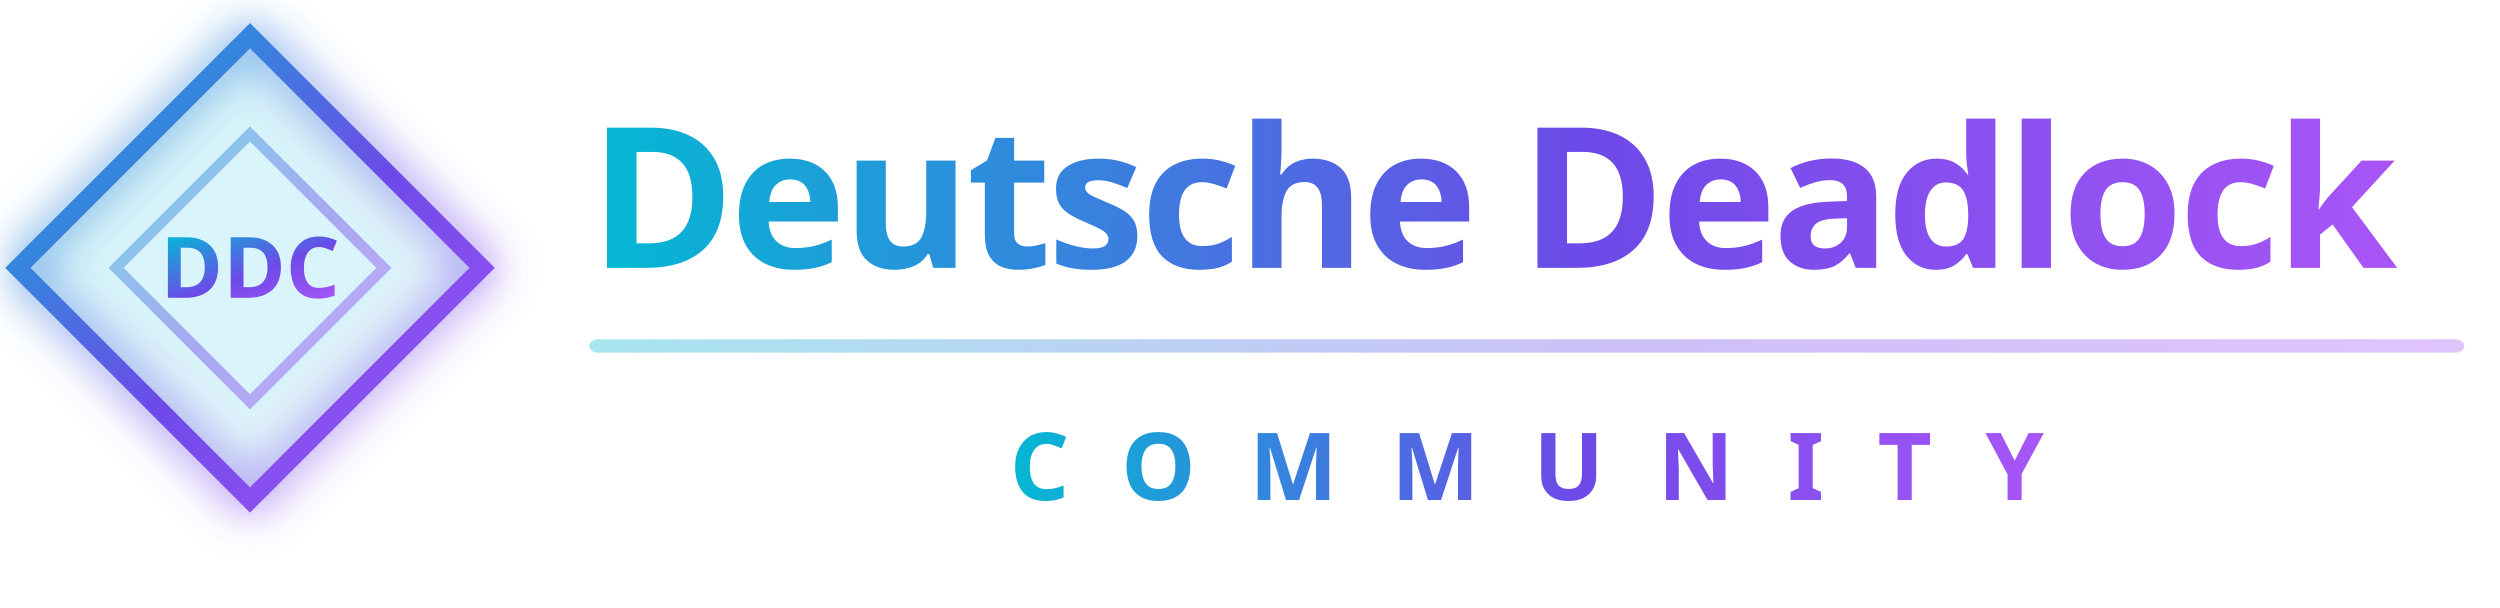
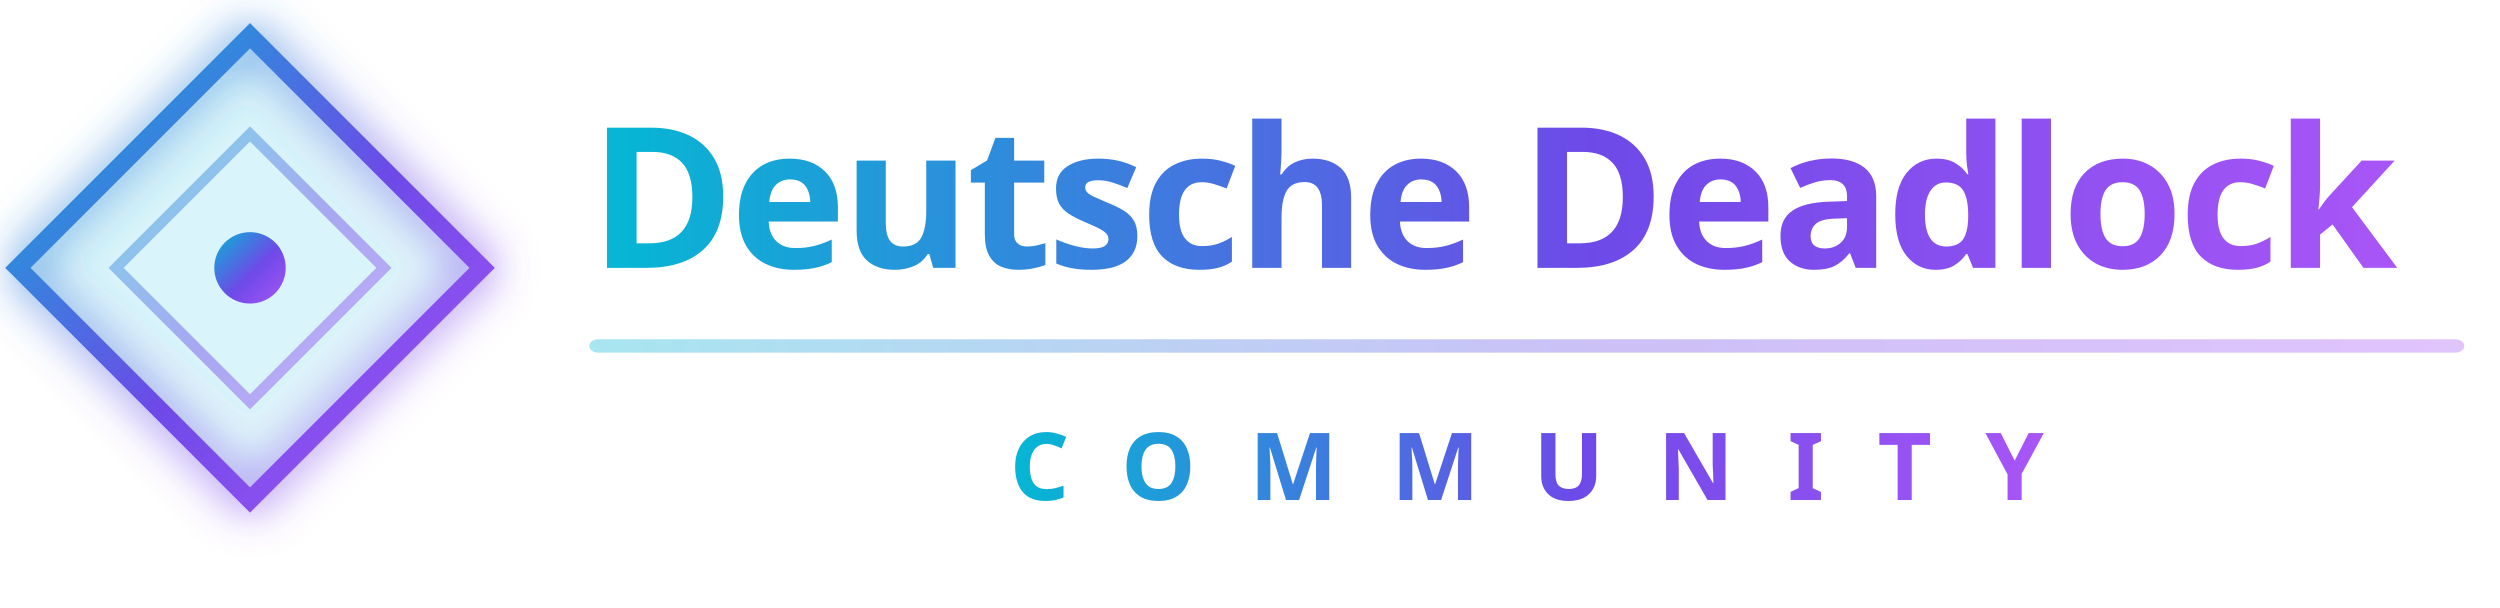
<svg xmlns="http://www.w3.org/2000/svg" viewBox="0 0 280 68" role="img" aria-label="Deutsche Deadlock Community">
  <defs>
    <linearGradient id="b1" x1="0%" y1="0%" x2="100%" y2="100%">
      <stop offset="0%" stop-color="#06B6D4" />
      <stop offset="55%" stop-color="#6D4AE8" />
      <stop offset="100%" stop-color="#A855F7" />
    </linearGradient>
    <linearGradient id="b2" x1="0%" y1="0%" x2="100%" y2="0%">
      <stop offset="0%" stop-color="#06B6D4" />
      <stop offset="55%" stop-color="#6D4AE8" />
      <stop offset="100%" stop-color="#A855F7" />
    </linearGradient>
    <filter id="bglow" x="-20%" y="-20%" width="140%" height="140%">
      <feGaussianBlur stdDeviation="2.5" result="blur" />
      <feMerge>
        <feMergeNode in="blur" />
        <feMergeNode in="SourceGraphic" />
      </feMerge>
    </filter>
  </defs>
  <polygon points="28,4 54,30 28,56 2,30" fill="rgba(6,182,212,0.08)" stroke="url(#b1)" stroke-width="2" filter="url(#bglow)" />
  <polygon points="28,15 43,30 28,45 13,30" fill="none" stroke="url(#b1)" stroke-width="1.2" opacity="0.45" />
-   <text font-family="'Sora','Segoe UI',sans-serif" font-weight="800" font-size="9.5" fill="url(#b1)" text-anchor="middle" dominant-baseline="middle" x="28" y="30">DDC</text>
+   <circle cx="28" cy="30" r="4" fill="url(#b1)" />
  <text font-family="'Sora','Segoe UI',sans-serif" font-weight="800" font-size="22" fill="url(#b2)" letter-spacing="-0.5" y="30" x="66">Deutsche Deadlock</text>
  <rect x="66" y="38" width="210" height="1.5" fill="url(#b2)" rx="1" opacity="0.35" />
  <text font-family="'Manrope','Segoe UI',sans-serif" font-weight="800" font-size="10.5" fill="url(#b2)" letter-spacing="6" text-anchor="middle" y="56" x="171">COMMUNITY</text>
</svg>
